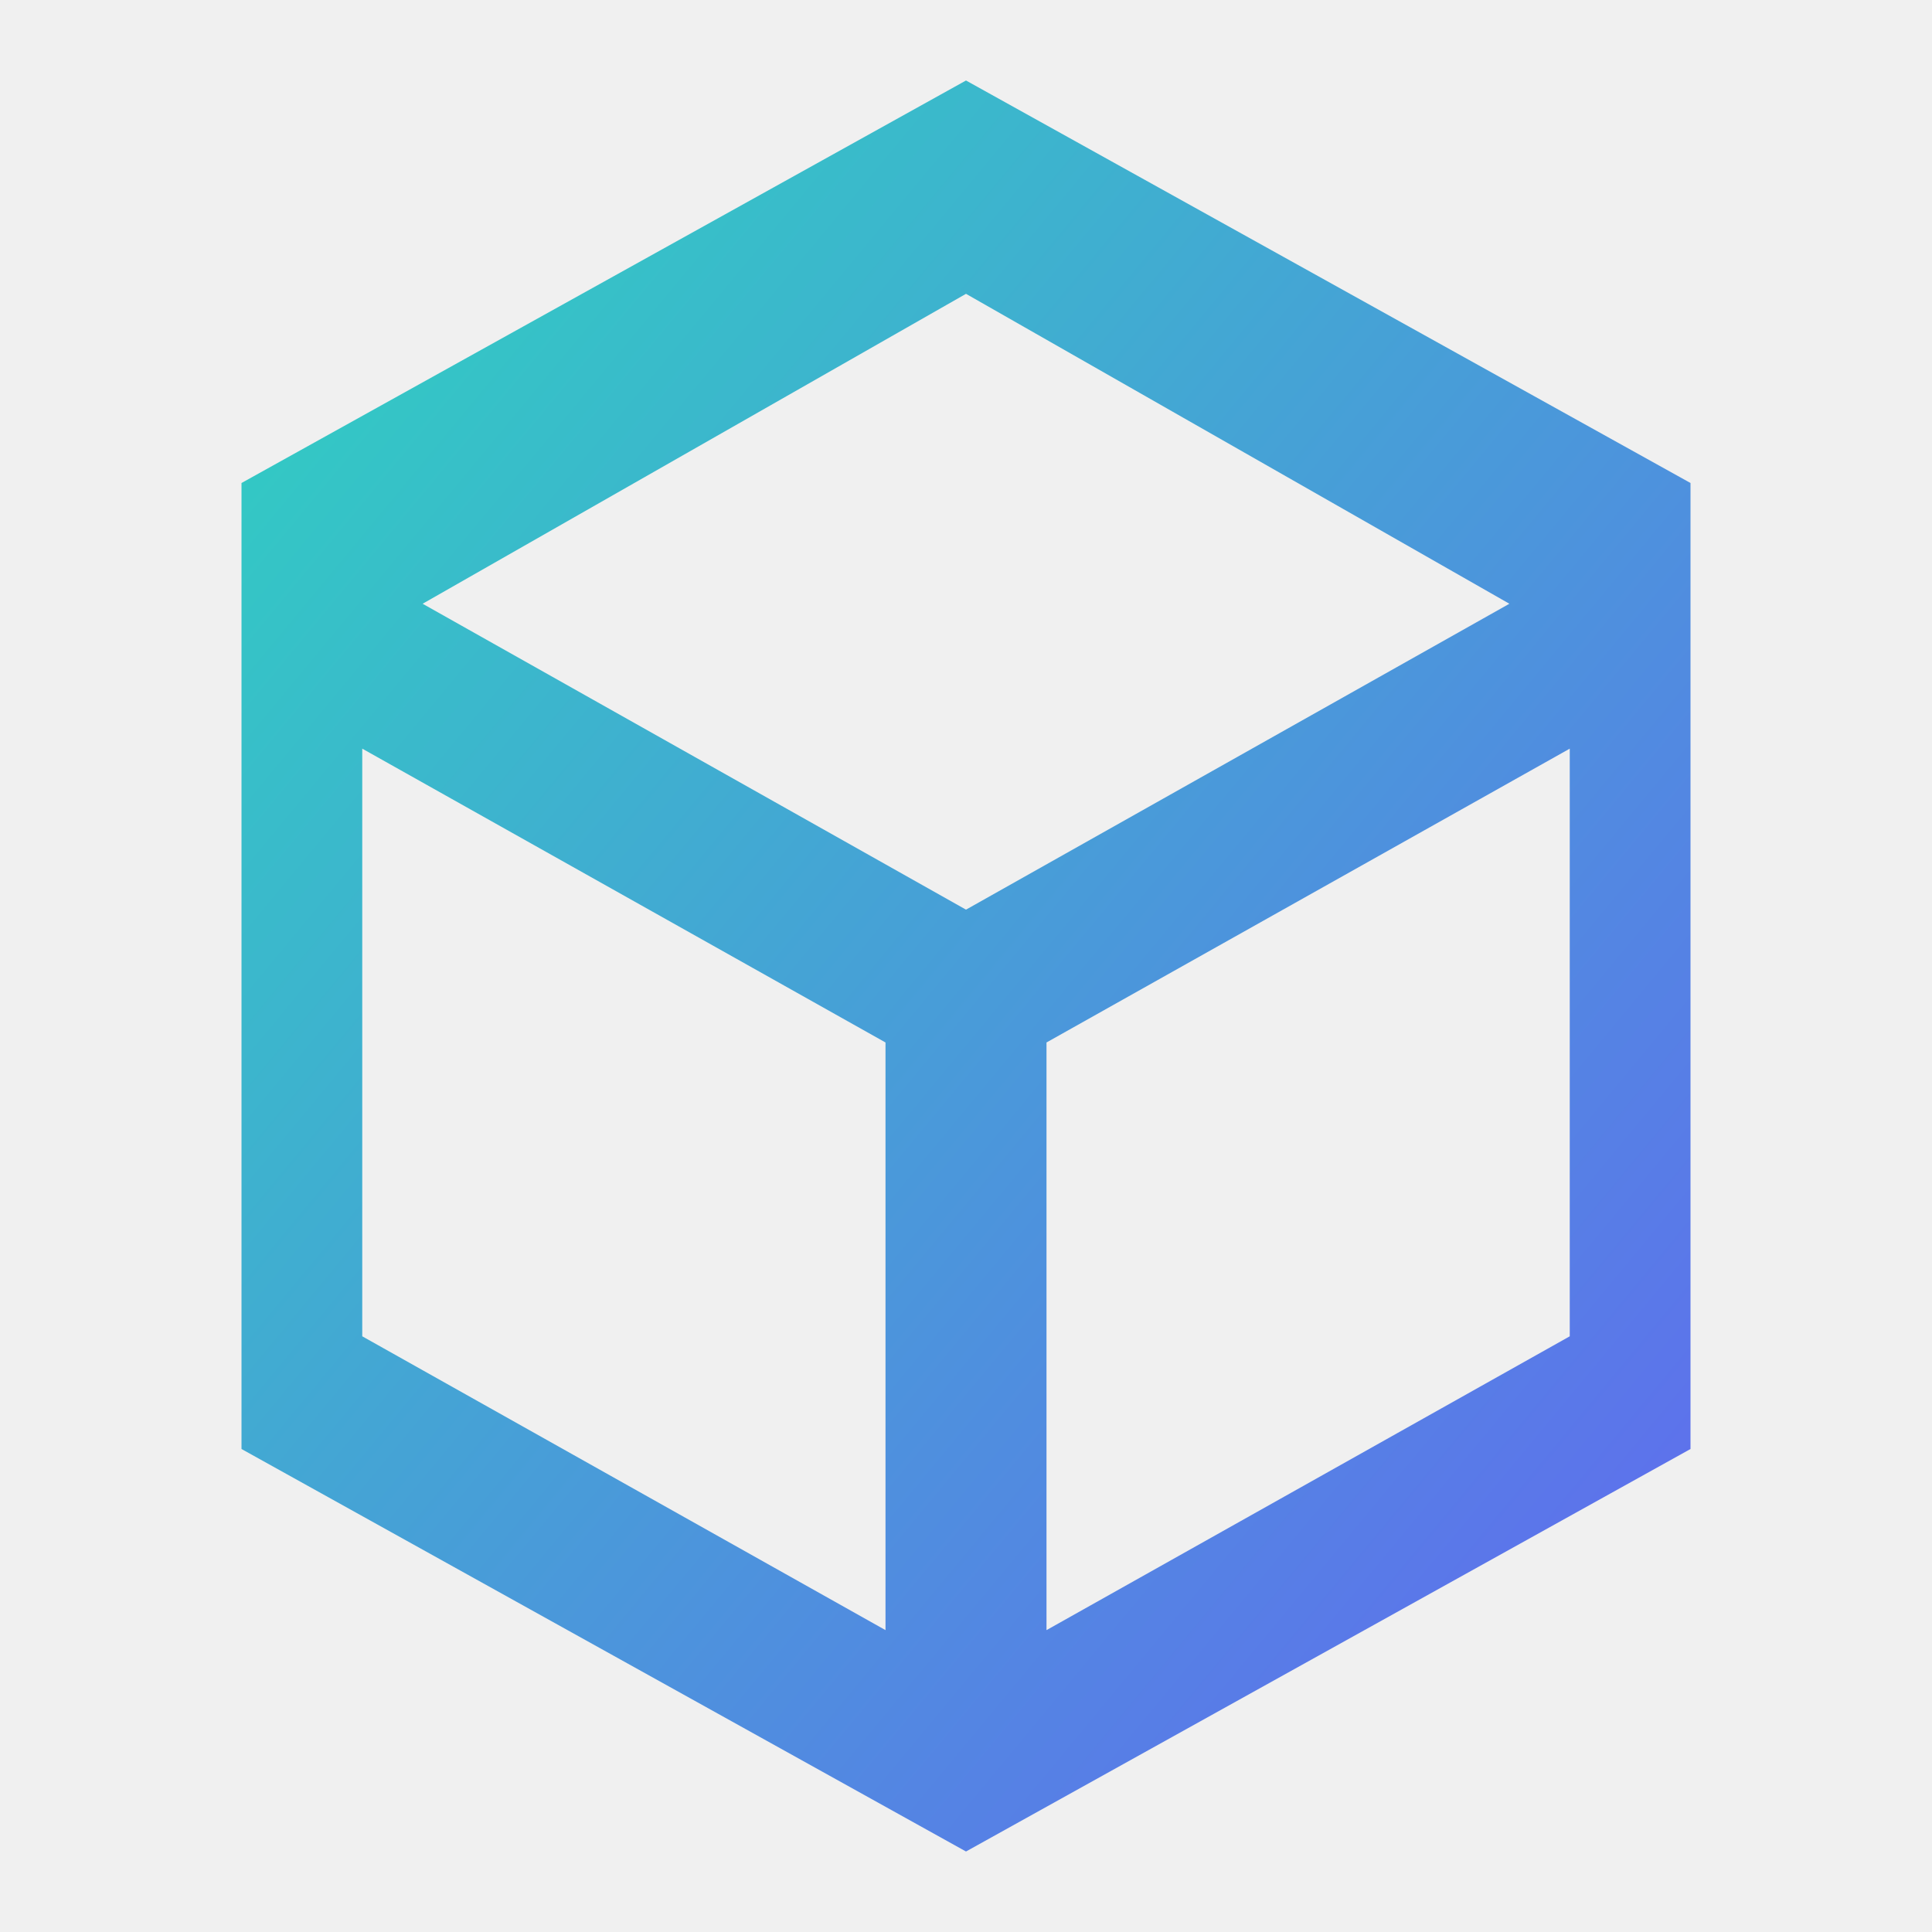
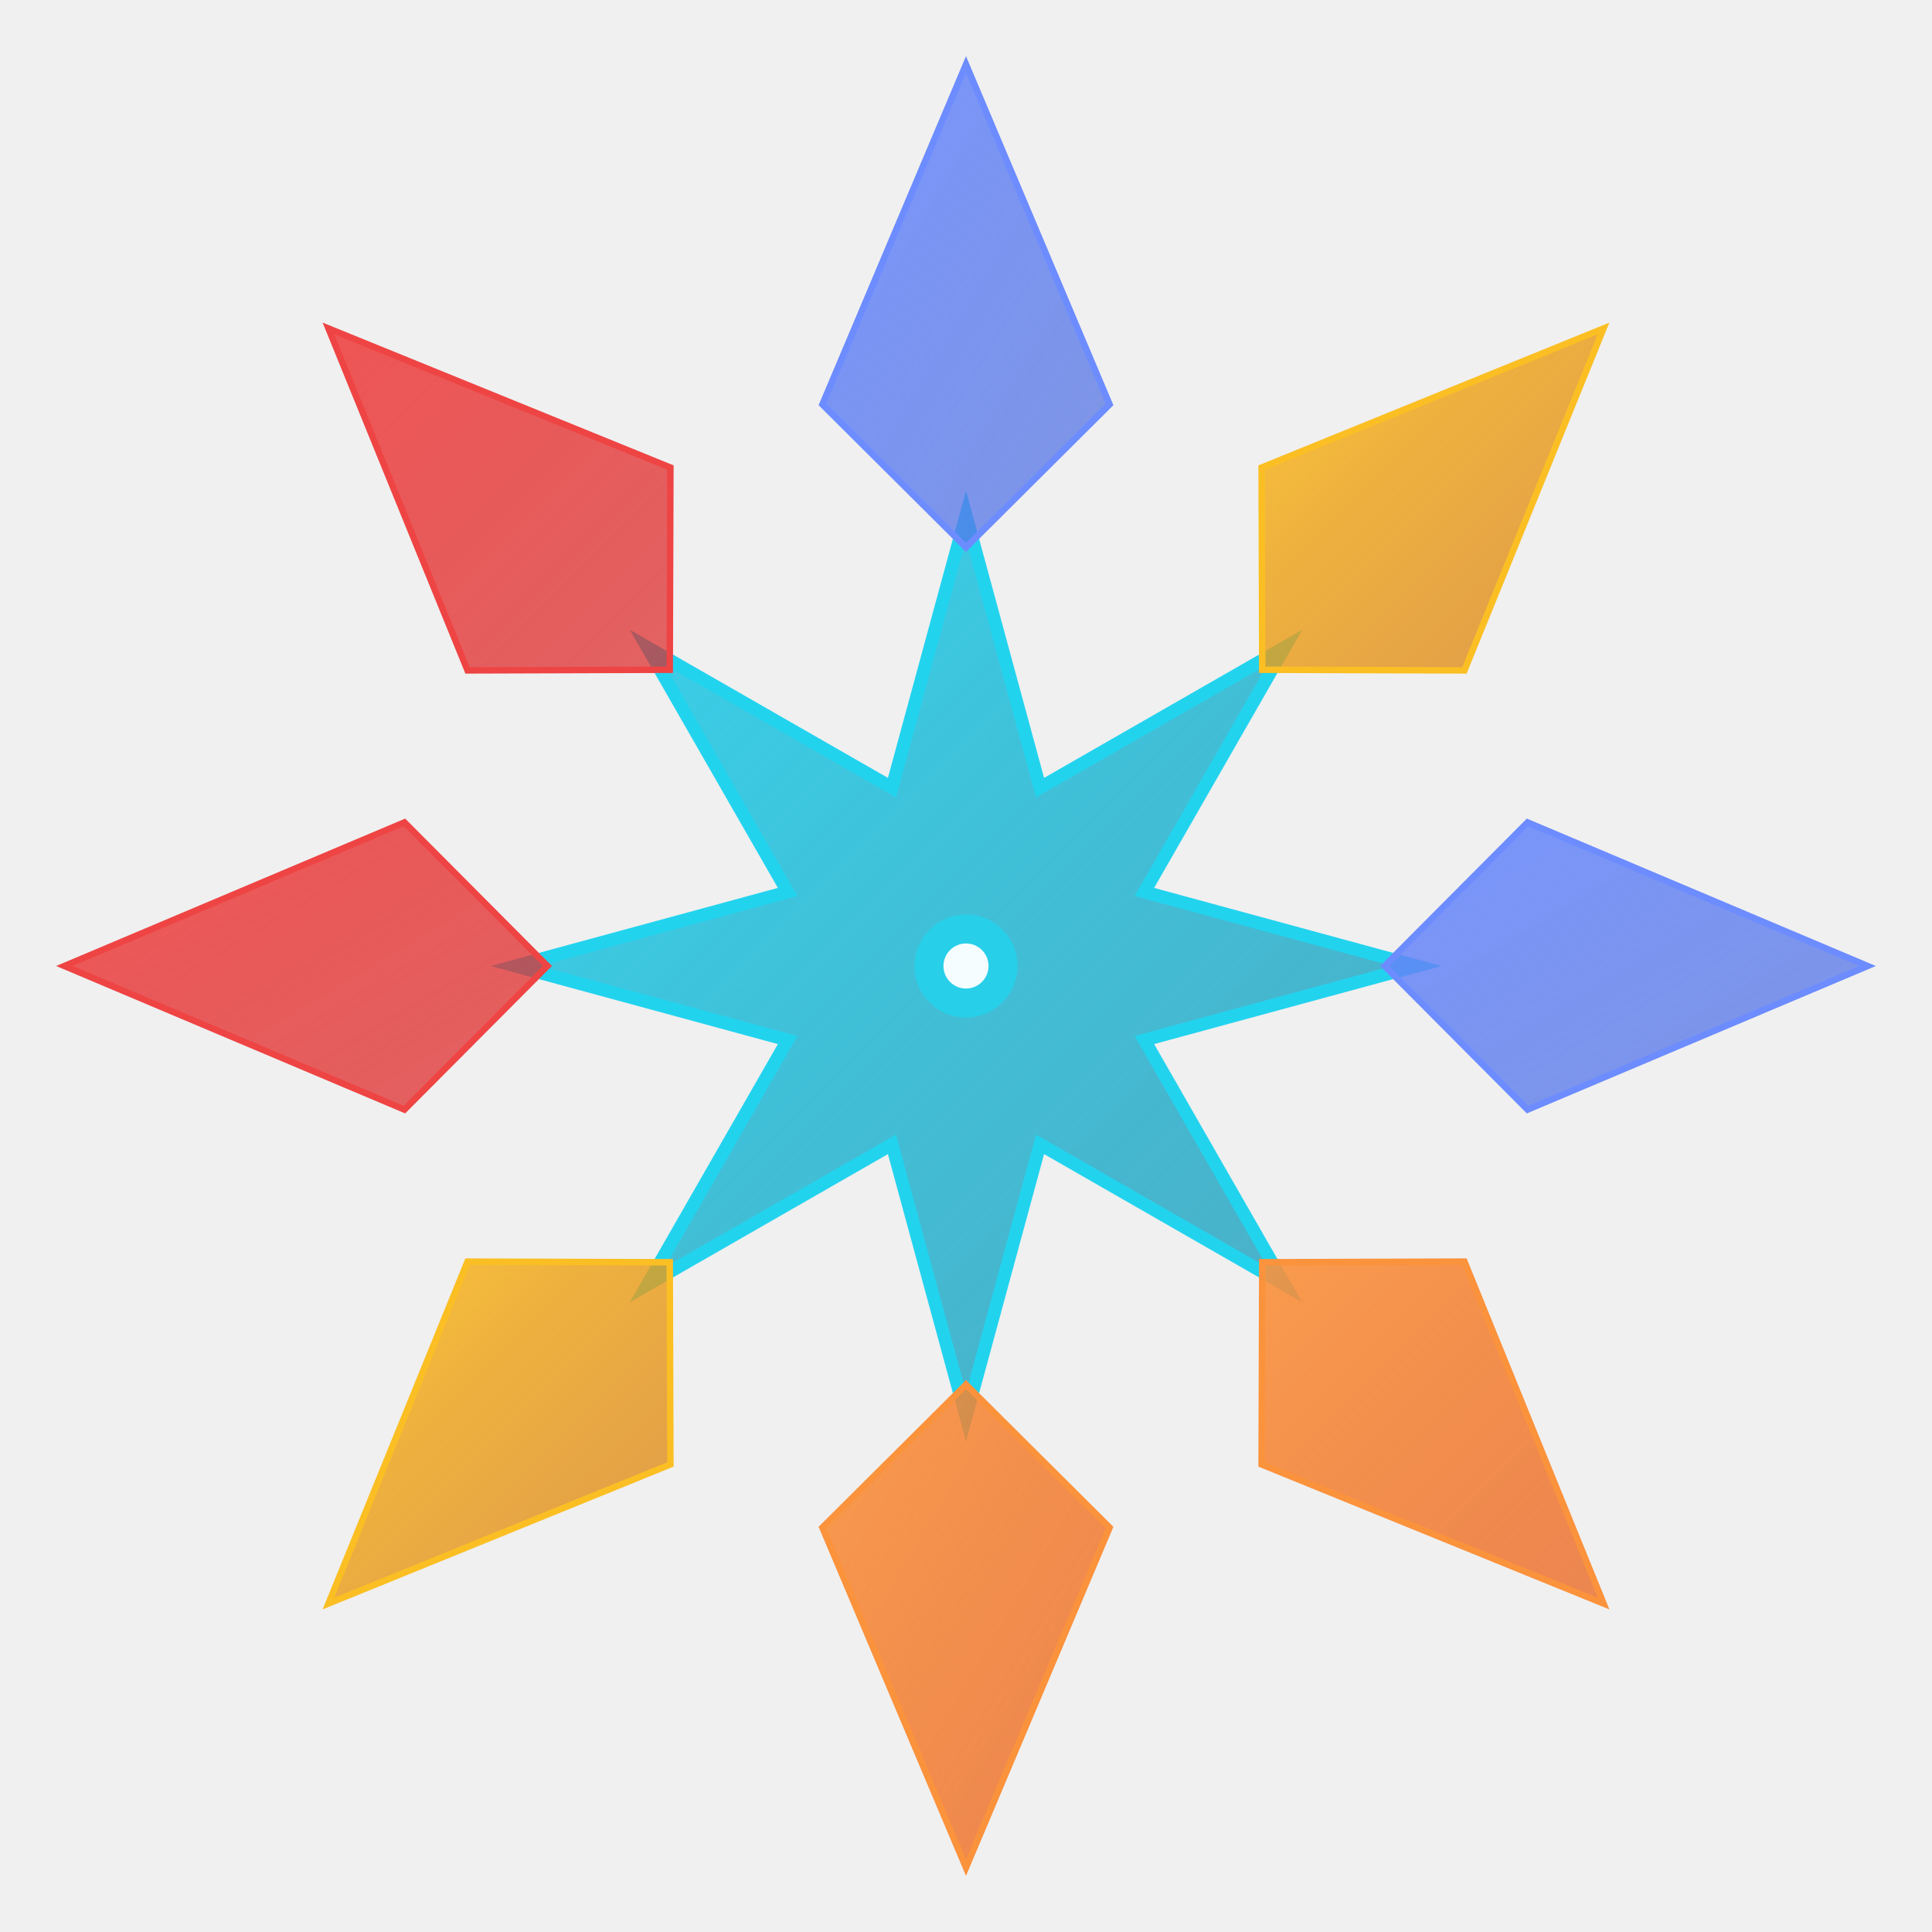
- <svg xmlns="http://www.w3.org/2000/svg" viewBox="0 0 48 48" width="32" height="32" role="img" aria-label="Tessera">
+ <svg xmlns="http://www.w3.org/2000/svg" viewBox="100 100 300 300" role="img" aria-label="Tessera logo">
  <defs>
-     <linearGradient id="tg" x1="0" y1="0" x2="1" y2="1">
-       <stop offset="0" stop-color="#2dd4bf" />
-       <stop offset="1" stop-color="#6366f1" />
+     <linearGradient id="g1" x1="0" y1="0" x2="1" y2="1">
+       <stop offset="0%" stop-color="#6c8cff" stop-opacity="0.9" />
+       <stop offset="100%" stop-color="#4f6fdf" stop-opacity="0.7" />
+     </linearGradient>
+     <linearGradient id="g2" x1="0" y1="0" x2="1" y2="1">
+       <stop offset="0%" stop-color="#fb923c" stop-opacity="0.9" />
+       <stop offset="100%" stop-color="#ea580c" stop-opacity="0.7" />
+     </linearGradient>
+     <linearGradient id="g3" x1="0" y1="0" x2="1" y2="1">
+       <stop offset="0%" stop-color="#ef4444" stop-opacity="0.9" />
+       <stop offset="100%" stop-color="#dc2626" stop-opacity="0.7" />
+     </linearGradient>
+     <linearGradient id="g4" x1="0" y1="0" x2="1" y2="1">
+       <stop offset="0%" stop-color="#fbbf24" stop-opacity="0.9" />
+       <stop offset="100%" stop-color="#d97706" stop-opacity="0.7" />
+     </linearGradient>
+     <linearGradient id="g5" x1="0" y1="0" x2="1" y2="1">
+       <stop offset="0%" stop-color="#22d3ee" stop-opacity="0.9" />
+       <stop offset="100%" stop-color="#0891b2" stop-opacity="0.7" />
    </linearGradient>
  </defs>
-   <path fill="url(#tg)" d="M24 2 6 12v24l18 10 18-10V12L24 2zm0 5.3L37.5 15 24 22.6 10.5 15 24 7.3zM9 18.6l13 7.3v14.6L9 33.2V18.6zm30 0v14.6l-13 7.3V25.9l13-7.3z" />
+   <polygon fill="url(#g5)" stroke="#22d3ee" stroke-width="2" points="250,180 261.5,222.3 299.5,200.5 277.7,238.5 320,250 277.7,261.5 299.5,299.5 261.5,277.7 250,320 238.5,277.7 200.5,299.5 222.3,261.5 180,250 222.3,238.5 200.5,200.5 238.5,222.3" />
+   <polygon fill="url(#g1)" stroke="#6c8cff" stroke-width="1" points="250,185 227.7,162.8 250,110 272.3,162.8" />
+   <polygon fill="url(#g1)" stroke="#6c8cff" stroke-width="1" points="315,250 337.2,227.7 390,250 337.2,272.3" />
+   <polygon fill="url(#g2)" stroke="#fb923c" stroke-width="1" points="250,315 272.3,337.2 250,390 227.7,337.2" />
+   <polygon fill="url(#g3)" stroke="#ef4444" stroke-width="1" points="185,250 162.8,272.3 110,250 162.8,227.7" />
+   <polygon fill="url(#g4)" stroke="#fbbf24" stroke-width="1" points="296,204 295.9,172.6 349,151 327.4,204.1" />
+   <polygon fill="url(#g4)" stroke="#fbbf24" stroke-width="1" points="204,296 204.1,327.4 151,349 172.6,295.9" />
+   <polygon fill="url(#g3)" stroke="#ef4444" stroke-width="1" points="204,204 172.6,204.1 151,151 204.1,172.6" />
+   <polygon fill="url(#g2)" stroke="#fb923c" stroke-width="1" points="296,296 327.4,295.9 349,349 295.9,327.4" />
+   <circle cx="250" cy="250" r="8" fill="#22d3ee" opacity="0.8" />
+   <circle cx="250" cy="250" r="3.5" fill="#fff" opacity="0.95" />
</svg>
